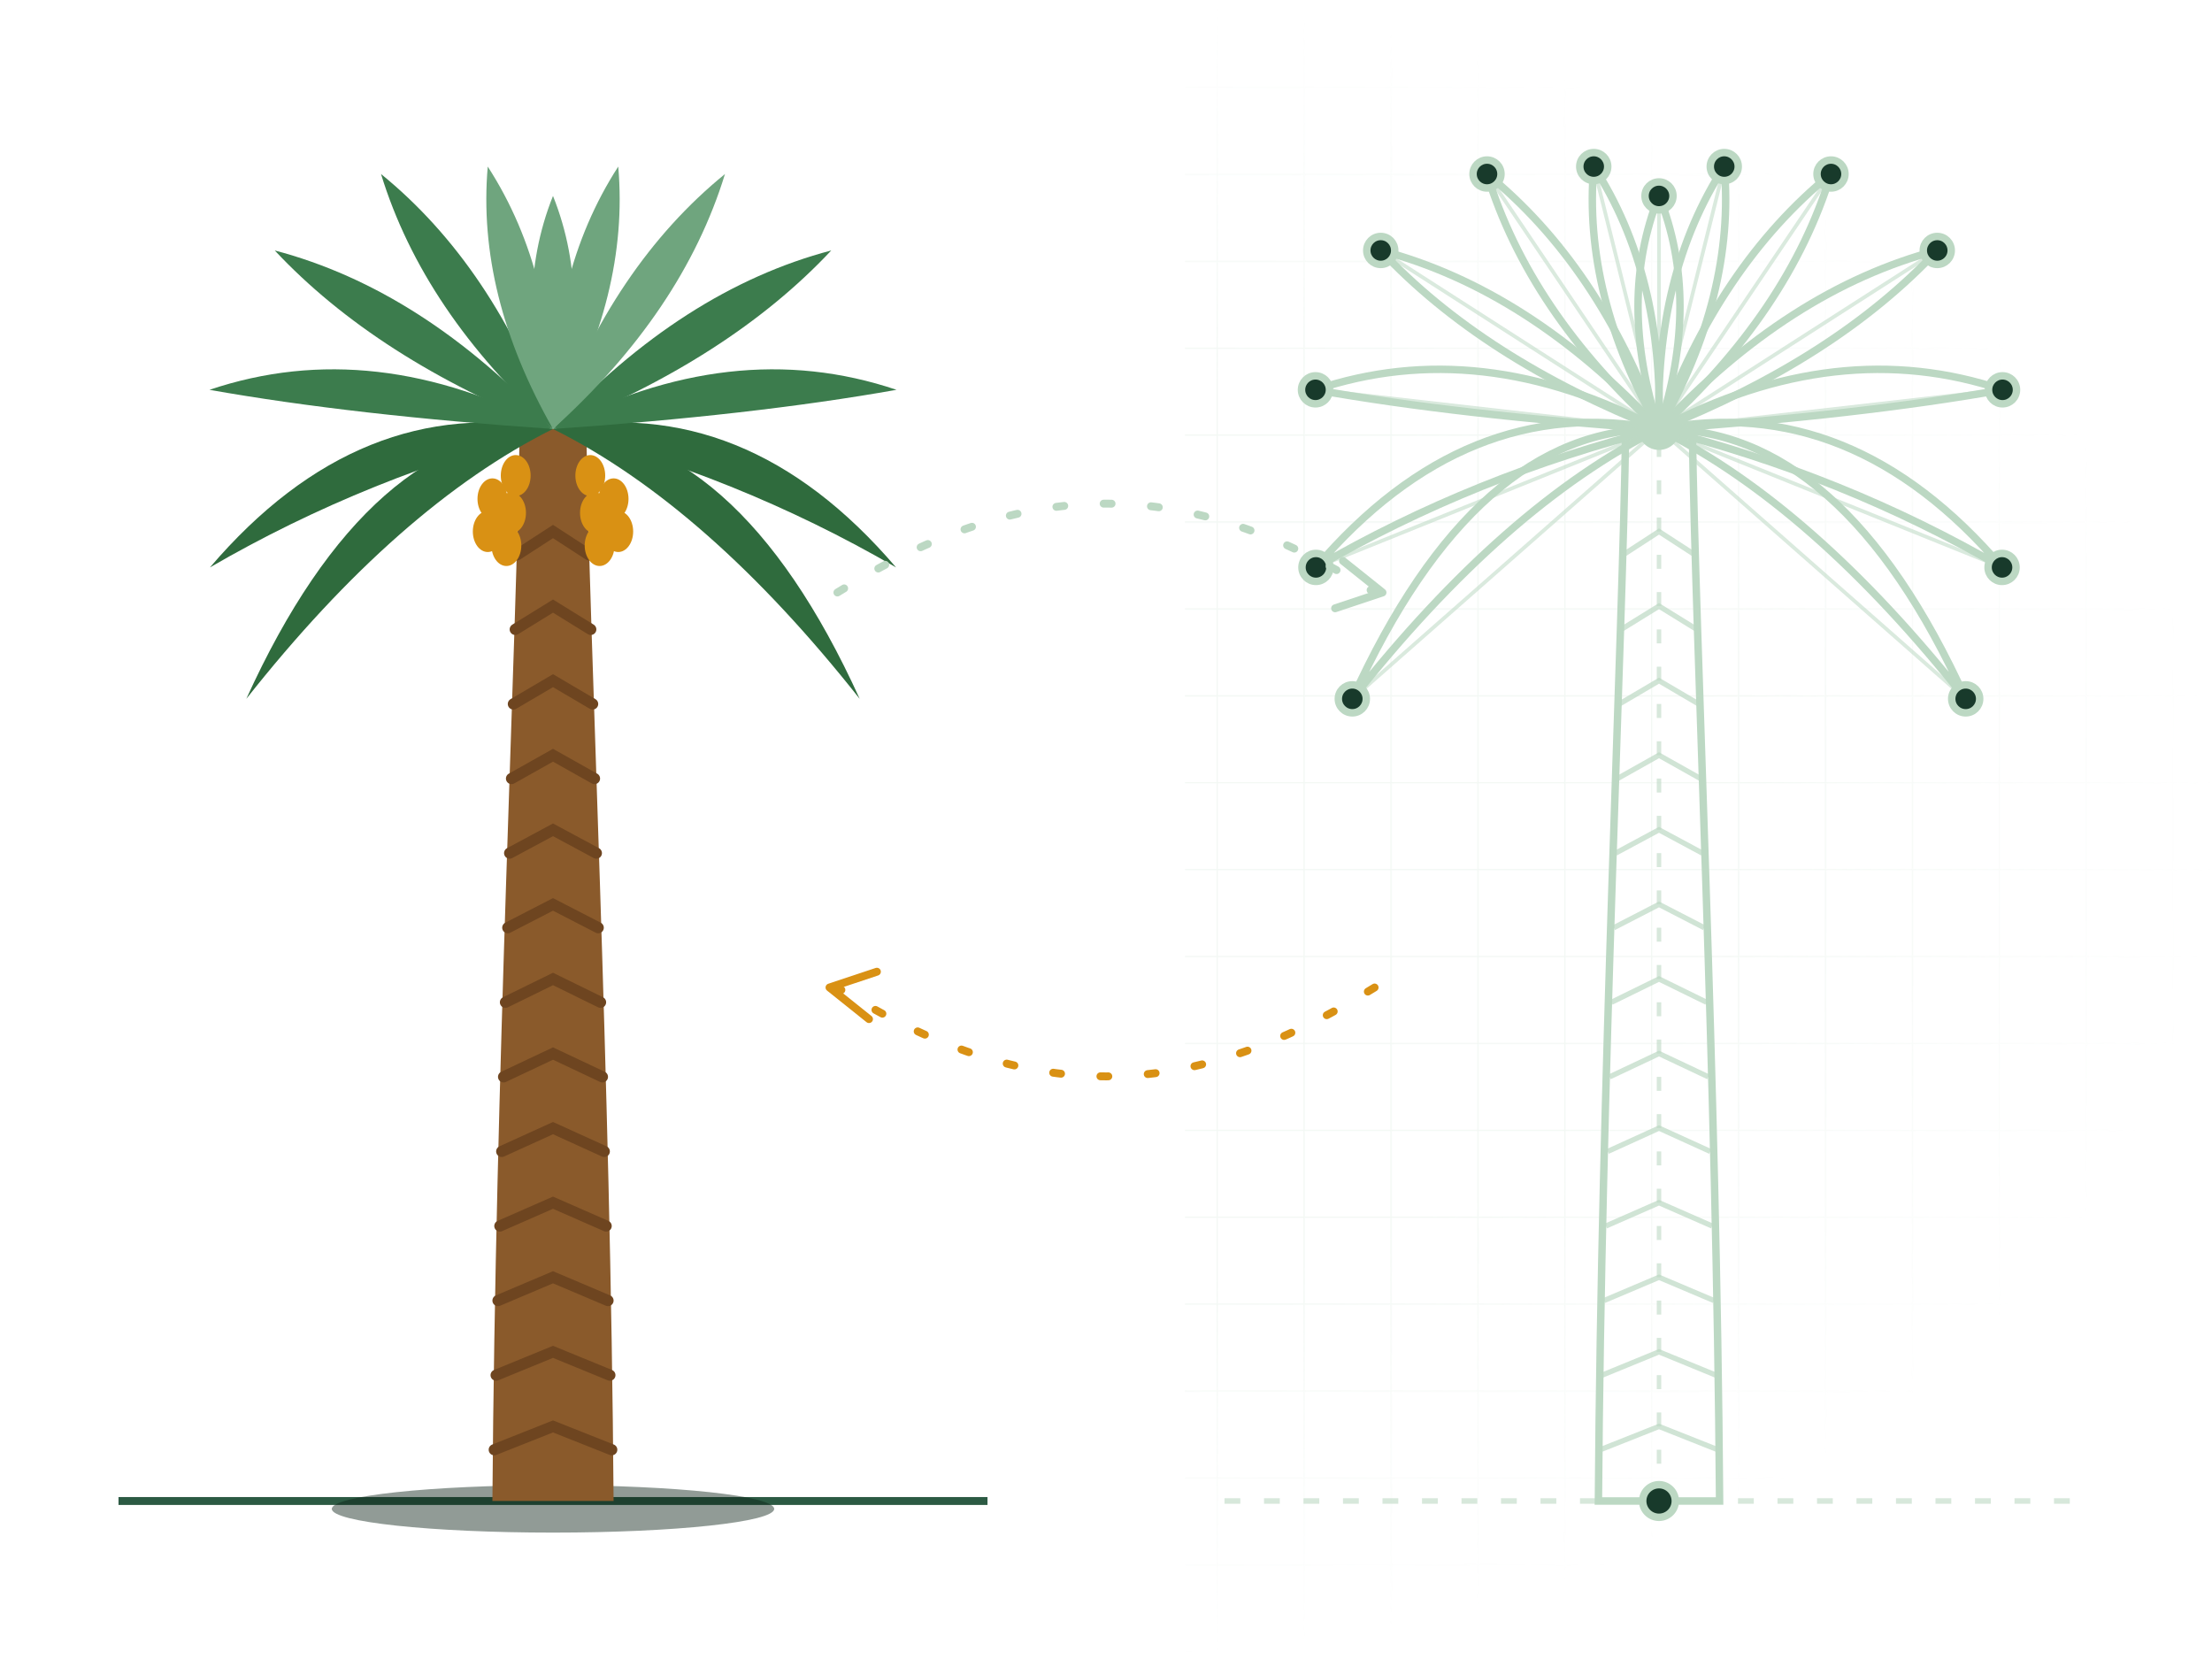
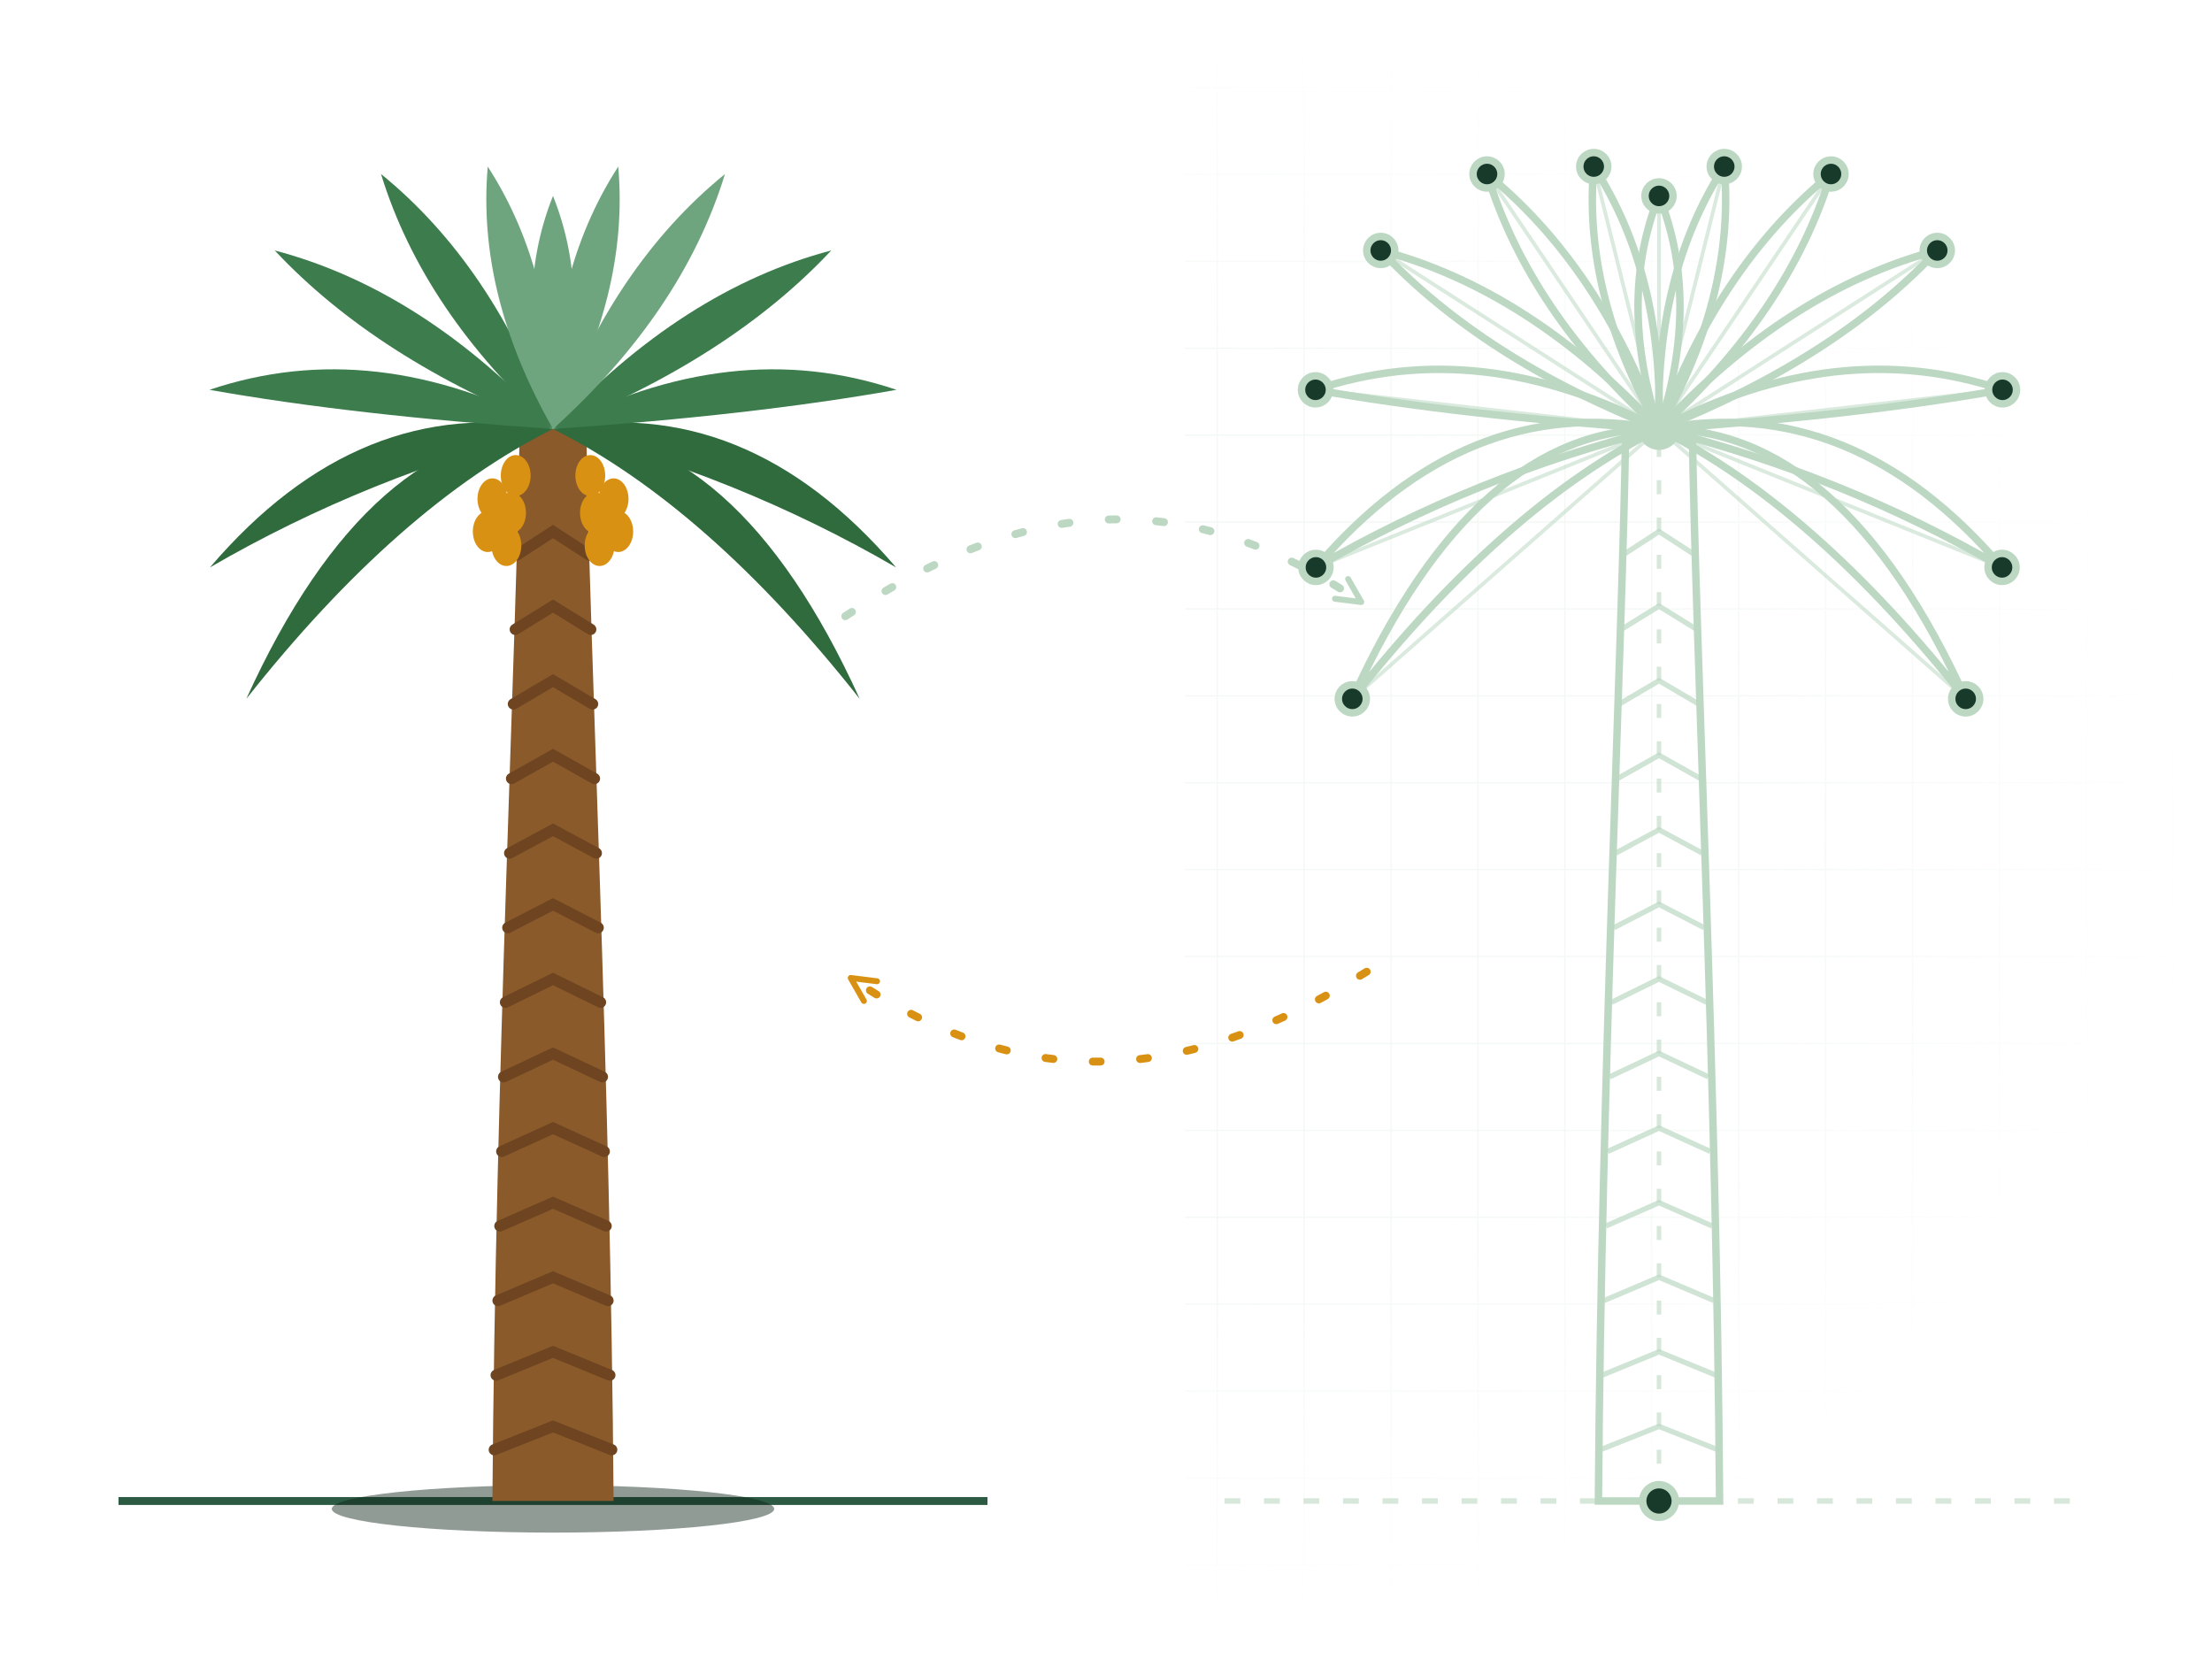
<svg viewBox="0 0 560 420" class="twin-art" aria-hidden="true">
  <defs>
    <pattern id="tgrid" width="22" height="22" patternUnits="userSpaceOnUse">
      <path d="M22 0H0V22" fill="none" stroke="#BCD8C3" stroke-width=".6" opacity=".18" />
    </pattern>
    <radialGradient id="tfade">
      <stop offset=".55" stop-color="#fff" />
      <stop offset="1" stop-color="#fff" stop-opacity="0" />
    </radialGradient>
    <mask id="tmask">
      <rect width="560" height="420" fill="url(#tfade)" />
    </mask>
+   </defs>
+   <defs>
+     <marker id="ahM" viewBox="0 0 12 12" refX="9" refY="6" markerWidth="9" markerHeight="9" markerUnits="userSpaceOnUse" orient="auto">
+       <path d="M2 2L10 6L2 10" fill="none" stroke="#BCD8C3" stroke-width="2" stroke-linecap="round" stroke-linejoin="round" />
+     </marker>
+     <marker id="ahA" viewBox="0 0 12 12" refX="9" refY="6" markerWidth="9" markerHeight="9" markerUnits="userSpaceOnUse" orient="auto">
+       <path d="M2 2L10 6L2 10" fill="none" stroke="#D99114" stroke-width="2" stroke-linecap="round" stroke-linejoin="round" />
+     </marker>
  </defs>
  <rect x="300" y="0" width="260" height="420" fill="url(#tgrid)" mask="url(#tmask)" />
  <path d="M30 380H250" stroke="#2C5A43" stroke-width="2" />
  <path d="M310 380H530" stroke="#BCD8C3" stroke-width="1.4" stroke-dasharray="4 6" opacity=".6" />
  <ellipse cx="140" cy="382" rx="56" ry="6" fill="#0b2216" opacity=".45" />
  <g transform="translate(140 380) scale(1.18)">
    <path d="M-13 0C-12.35 -92.0 -7.8 -184.0 -7.15 -230L7.15 -230C7.8 -184.0 12.35 -92.0 13 0Z" fill="#8A5A2B" />
    <path d="M-12.6 -11.0L0 -16.0L12.6 -11.0" fill="none" stroke="#6E4520" stroke-width="2.4" stroke-linecap="round" />
    <path d="M-12.2 -27.0L0 -32.0L12.2 -27.0" fill="none" stroke="#6E4520" stroke-width="2.4" stroke-linecap="round" />
    <path d="M-11.8 -43.0L0 -48.0L11.8 -43.0" fill="none" stroke="#6E4520" stroke-width="2.4" stroke-linecap="round" />
    <path d="M-11.4 -59.0L0 -64.0L11.4 -59.0" fill="none" stroke="#6E4520" stroke-width="2.4" stroke-linecap="round" />
    <path d="M-11.0 -75.0L0 -80.0L11.0 -75.0" fill="none" stroke="#6E4520" stroke-width="2.4" stroke-linecap="round" />
    <path d="M-10.6 -91.0L0 -96.0L10.6 -91.0" fill="none" stroke="#6E4520" stroke-width="2.4" stroke-linecap="round" />
    <path d="M-10.2 -107.0L0 -112.0L10.2 -107.0" fill="none" stroke="#6E4520" stroke-width="2.4" stroke-linecap="round" />
    <path d="M-9.7 -123.0L0 -128.0L9.7 -123.0" fill="none" stroke="#6E4520" stroke-width="2.4" stroke-linecap="round" />
    <path d="M-9.3 -139.0L0 -144.0L9.3 -139.0" fill="none" stroke="#6E4520" stroke-width="2.4" stroke-linecap="round" />
    <path d="M-8.9 -155.0L0 -160.0L8.9 -155.0" fill="none" stroke="#6E4520" stroke-width="2.4" stroke-linecap="round" />
    <path d="M-8.5 -171.0L0 -176.0L8.5 -171.0" fill="none" stroke="#6E4520" stroke-width="2.4" stroke-linecap="round" />
    <path d="M-8.1 -187.0L0 -192.0L8.1 -187.0" fill="none" stroke="#6E4520" stroke-width="2.4" stroke-linecap="round" />
    <path d="M-7.7 -203.0L0 -208.0L7.7 -203.0" fill="none" stroke="#6E4520" stroke-width="2.4" stroke-linecap="round" />
    <path d="M0.0 -230.0Q-39.3 -230.4 -65.8 -172.1Q-33.1 -213.5 0.0 -230.0Z" fill="#2f6b3d" />
    <path d="M0.0 -230.0Q33.1 -213.5 65.8 -172.1Q39.3 -230.4 0.0 -230.0Z" fill="#2f6b3d" />
    <path d="M0.0 -230.0Q-41.4 -238.0 -73.6 -200.3Q-39.5 -220.1 0.0 -230.0Z" fill="#2f6b3d" />
    <path d="M0.0 -230.0Q39.5 -220.1 73.6 -200.3Q41.4 -238.0 0.0 -230.0Z" fill="#2f6b3d" />
    <path d="M0.0 -230.0Q-38.4 -250.3 -73.7 -238.4Q-42.7 -232.9 0.0 -230.0Z" fill="#3c7c4d" />
    <path d="M0.0 -230.0Q42.7 -232.9 73.7 -238.4Q38.4 -250.3 0.0 -230.0Z" fill="#3c7c4d" />
    <path d="M0.0 -230.0Q-27.8 -259.9 -59.7 -268.3Q-37.9 -245.0 0.0 -230.0Z" fill="#3c7c4d" />
    <path d="M0.0 -230.0Q37.9 -245.0 59.7 -268.3Q27.8 -259.9 0.0 -230.0Z" fill="#3c7c4d" />
    <path d="M0.0 -230.0Q-12.8 -265.1 -36.9 -284.7Q-27.8 -255.1 0.0 -230.0Z" fill="#3c7c4d" />
    <path d="M0.0 -230.0Q27.8 -255.1 36.9 -284.7Q12.8 -265.1 0.0 -230.0Z" fill="#6fa57e" />
    <path d="M0.0 -230.0Q1.0 -263.1 -14.0 -286.3Q-16.4 -258.8 0.0 -230.0Z" fill="#6fa57e" />
    <path d="M0.0 -230.0Q16.4 -258.8 14.0 -286.3Q-1.0 -263.1 0.0 -230.0Z" fill="#6fa57e" />
    <path d="M0.0 -230.0Q9.0 -257.5 0.0 -280.0Q-9.0 -257.5 0.0 -230.0Z" fill="#6fa57e" />
    <ellipse cx="-8" cy="-220" rx="3.2" ry="4.4" fill="#D99114" />
    <ellipse cx="-13" cy="-215" rx="3.2" ry="4.4" fill="#D99114" />
    <ellipse cx="-9" cy="-212" rx="3.2" ry="4.4" fill="#D99114" />
    <ellipse cx="-14" cy="-208" rx="3.2" ry="4.4" fill="#D99114" />
    <ellipse cx="-10" cy="-205" rx="3.2" ry="4.4" fill="#D99114" />
    <ellipse cx="8" cy="-220" rx="3.2" ry="4.4" fill="#D99114" />
    <ellipse cx="13" cy="-215" rx="3.2" ry="4.4" fill="#D99114" />
    <ellipse cx="9" cy="-212" rx="3.2" ry="4.4" fill="#D99114" />
    <ellipse cx="14" cy="-208" rx="3.2" ry="4.4" fill="#D99114" />
    <ellipse cx="10" cy="-205" rx="3.2" ry="4.4" fill="#D99114" />
  </g>
  <g transform="translate(420 380) scale(1.18)" class="wire">
    <path d="M-13 0C-12.35 -92.0 -7.8 -184.0 -7.15 -230L7.15 -230C7.8 -184.0 12.35 -92.0 13 0Z" fill="none" stroke="#BCD8C3" stroke-width="1.6" />
    <path d="M-12.6 -11.0L0 -16.0L12.6 -11.0" fill="none" stroke="#BCD8C3" stroke-width="1.12" opacity=".7" />
    <path d="M-12.2 -27.0L0 -32.0L12.2 -27.0" fill="none" stroke="#BCD8C3" stroke-width="1.12" opacity=".7" />
    <path d="M-11.8 -43.0L0 -48.0L11.8 -43.0" fill="none" stroke="#BCD8C3" stroke-width="1.12" opacity=".7" />
    <path d="M-11.4 -59.0L0 -64.0L11.4 -59.0" fill="none" stroke="#BCD8C3" stroke-width="1.12" opacity=".7" />
    <path d="M-11.0 -75.0L0 -80.0L11.0 -75.0" fill="none" stroke="#BCD8C3" stroke-width="1.12" opacity=".7" />
    <path d="M-10.6 -91.0L0 -96.0L10.6 -91.0" fill="none" stroke="#BCD8C3" stroke-width="1.12" opacity=".7" />
    <path d="M-10.2 -107.0L0 -112.0L10.2 -107.0" fill="none" stroke="#BCD8C3" stroke-width="1.12" opacity=".7" />
    <path d="M-9.7 -123.0L0 -128.0L9.7 -123.0" fill="none" stroke="#BCD8C3" stroke-width="1.12" opacity=".7" />
    <path d="M-9.3 -139.0L0 -144.0L9.3 -139.0" fill="none" stroke="#BCD8C3" stroke-width="1.12" opacity=".7" />
    <path d="M-8.9 -155.0L0 -160.0L8.9 -155.0" fill="none" stroke="#BCD8C3" stroke-width="1.12" opacity=".7" />
    <path d="M-8.5 -171.0L0 -176.0L8.5 -171.0" fill="none" stroke="#BCD8C3" stroke-width="1.12" opacity=".7" />
    <path d="M-8.1 -187.0L0 -192.0L8.1 -187.0" fill="none" stroke="#BCD8C3" stroke-width="1.12" opacity=".7" />
    <path d="M-7.7 -203.0L0 -208.0L7.7 -203.0" fill="none" stroke="#BCD8C3" stroke-width="1.12" opacity=".7" />
    <path d="M0 0V-230" stroke="#BCD8C3" stroke-width="0.96" stroke-dasharray="3 5" opacity=".6" />
    <path d="M0.0 -230.0Q-39.3 -230.4 -65.8 -172.1Q-33.1 -213.5 0.0 -230.0Z" fill="none" stroke="#BCD8C3" stroke-width="1.6" stroke-linejoin="round" />
    <path d="M0 -230L-65.8 -172.1" stroke="#BCD8C3" stroke-width="0.8" opacity=".55" />
    <path d="M0.0 -230.0Q33.1 -213.5 65.8 -172.1Q39.3 -230.4 0.0 -230.0Z" fill="none" stroke="#BCD8C3" stroke-width="1.6" stroke-linejoin="round" />
    <path d="M0 -230L65.8 -172.1" stroke="#BCD8C3" stroke-width="0.8" opacity=".55" />
    <path d="M0.0 -230.0Q-41.4 -238.0 -73.6 -200.3Q-39.5 -220.1 0.0 -230.0Z" fill="none" stroke="#BCD8C3" stroke-width="1.6" stroke-linejoin="round" />
    <path d="M0 -230L-73.6 -200.3" stroke="#BCD8C3" stroke-width="0.8" opacity=".55" />
    <path d="M0.0 -230.0Q39.5 -220.1 73.6 -200.3Q41.4 -238.0 0.0 -230.0Z" fill="none" stroke="#BCD8C3" stroke-width="1.6" stroke-linejoin="round" />
    <path d="M0 -230L73.6 -200.3" stroke="#BCD8C3" stroke-width="0.8" opacity=".55" />
    <path d="M0.0 -230.0Q-38.4 -250.3 -73.7 -238.4Q-42.7 -232.9 0.0 -230.0Z" fill="none" stroke="#BCD8C3" stroke-width="1.6" stroke-linejoin="round" />
    <path d="M0 -230L-73.7 -238.4" stroke="#BCD8C3" stroke-width="0.8" opacity=".55" />
    <path d="M0.0 -230.0Q42.7 -232.9 73.7 -238.4Q38.4 -250.3 0.0 -230.0Z" fill="none" stroke="#BCD8C3" stroke-width="1.6" stroke-linejoin="round" />
    <path d="M0 -230L73.7 -238.4" stroke="#BCD8C3" stroke-width="0.8" opacity=".55" />
    <path d="M0.0 -230.0Q-27.8 -259.9 -59.7 -268.3Q-37.9 -245.0 0.0 -230.0Z" fill="none" stroke="#BCD8C3" stroke-width="1.6" stroke-linejoin="round" />
    <path d="M0 -230L-59.7 -268.3" stroke="#BCD8C3" stroke-width="0.8" opacity=".55" />
    <path d="M0.0 -230.0Q37.9 -245.0 59.7 -268.3Q27.8 -259.9 0.0 -230.0Z" fill="none" stroke="#BCD8C3" stroke-width="1.6" stroke-linejoin="round" />
    <path d="M0 -230L59.7 -268.3" stroke="#BCD8C3" stroke-width="0.8" opacity=".55" />
    <path d="M0.0 -230.0Q-12.8 -265.1 -36.9 -284.7Q-27.8 -255.1 0.0 -230.0Z" fill="none" stroke="#BCD8C3" stroke-width="1.6" stroke-linejoin="round" />
    <path d="M0 -230L-36.9 -284.7" stroke="#BCD8C3" stroke-width="0.8" opacity=".55" />
    <path d="M0.0 -230.0Q27.8 -255.1 36.9 -284.7Q12.8 -265.1 0.0 -230.0Z" fill="none" stroke="#BCD8C3" stroke-width="1.6" stroke-linejoin="round" />
    <path d="M0 -230L36.9 -284.7" stroke="#BCD8C3" stroke-width="0.8" opacity=".55" />
    <path d="M0.0 -230.0Q1.0 -263.1 -14.0 -286.3Q-16.4 -258.8 0.0 -230.0Z" fill="none" stroke="#BCD8C3" stroke-width="1.6" stroke-linejoin="round" />
    <path d="M0 -230L-14.0 -286.3" stroke="#BCD8C3" stroke-width="0.8" opacity=".55" />
    <path d="M0.0 -230.0Q16.4 -258.8 14.0 -286.3Q-1.0 -263.1 0.0 -230.0Z" fill="none" stroke="#BCD8C3" stroke-width="1.6" stroke-linejoin="round" />
    <path d="M0 -230L14.0 -286.3" stroke="#BCD8C3" stroke-width="0.8" opacity=".55" />
    <path d="M0.0 -230.0Q9.0 -257.5 0.0 -280.0Q-9.0 -257.5 0.0 -230.0Z" fill="none" stroke="#BCD8C3" stroke-width="1.6" stroke-linejoin="round" />
    <path d="M0 -230L0.0 -280.0" stroke="#BCD8C3" stroke-width="0.8" opacity=".55" />
    <circle cx="-65.8" cy="-172.1" r="3" fill="#183A2B" stroke="#BCD8C3" stroke-width="1.6" class="node" style="--i:0" />
    <circle cx="65.8" cy="-172.1" r="3" fill="#183A2B" stroke="#BCD8C3" stroke-width="1.6" class="node" style="--i:1" />
    <circle cx="-73.6" cy="-200.3" r="3" fill="#183A2B" stroke="#BCD8C3" stroke-width="1.6" class="node" style="--i:2" />
    <circle cx="73.6" cy="-200.3" r="3" fill="#183A2B" stroke="#BCD8C3" stroke-width="1.6" class="node" style="--i:3" />
    <circle cx="-73.7" cy="-238.4" r="3" fill="#183A2B" stroke="#BCD8C3" stroke-width="1.6" class="node" style="--i:4" />
    <circle cx="73.7" cy="-238.4" r="3" fill="#183A2B" stroke="#BCD8C3" stroke-width="1.6" class="node" style="--i:5" />
    <circle cx="-59.7" cy="-268.3" r="3" fill="#183A2B" stroke="#BCD8C3" stroke-width="1.6" class="node" style="--i:6" />
    <circle cx="59.7" cy="-268.3" r="3" fill="#183A2B" stroke="#BCD8C3" stroke-width="1.6" class="node" style="--i:7" />
    <circle cx="-36.9" cy="-284.7" r="3" fill="#183A2B" stroke="#BCD8C3" stroke-width="1.6" class="node" style="--i:8" />
    <circle cx="36.9" cy="-284.7" r="3" fill="#183A2B" stroke="#BCD8C3" stroke-width="1.6" class="node" style="--i:9" />
    <circle cx="-14.0" cy="-286.3" r="3" fill="#183A2B" stroke="#BCD8C3" stroke-width="1.6" class="node" style="--i:10" />
    <circle cx="14.0" cy="-286.3" r="3" fill="#183A2B" stroke="#BCD8C3" stroke-width="1.6" class="node" style="--i:11" />
    <circle cx="0.0" cy="-280.0" r="3" fill="#183A2B" stroke="#BCD8C3" stroke-width="1.6" class="node" style="--i:12" />
    <circle cx="0" cy="-230" r="4.5" fill="#BCD8C3" />
    <circle cx="0" cy="0" r="3.5" fill="#183A2B" stroke="#BCD8C3" stroke-width="1.6" />
  </g>
-   <path class="flow" d="M212 150C260 120 300 120 348 150" fill="none" stroke="#BCD8C3" stroke-width="2" stroke-dasharray="2 10" stroke-linecap="round" />
-   <path class="flow" d="M348 250C300 280 260 280 212 250" fill="none" stroke="#D99114" stroke-width="2" stroke-dasharray="2 10" stroke-linecap="round" />
-   <path d="M340 142l10 8-12 4" fill="none" stroke="#BCD8C3" stroke-width="2" stroke-linecap="round" stroke-linejoin="round" />
-   <path d="M220 258l-10-8 12-4" fill="none" stroke="#D99114" stroke-width="2" stroke-linecap="round" stroke-linejoin="round" />
+   <path class="flow" d="M214 156C262 124 302 124 344 152" fill="none" stroke="#BCD8C3" stroke-width="2" stroke-dasharray="2 10" stroke-linecap="round" marker-end="url(#ahM)" />
+   <path class="flow" d="M346 246C298 276 258 276 216 248" fill="none" stroke="#D99114" stroke-width="2" stroke-dasharray="2 10" stroke-linecap="round" marker-end="url(#ahA)" />
</svg>
